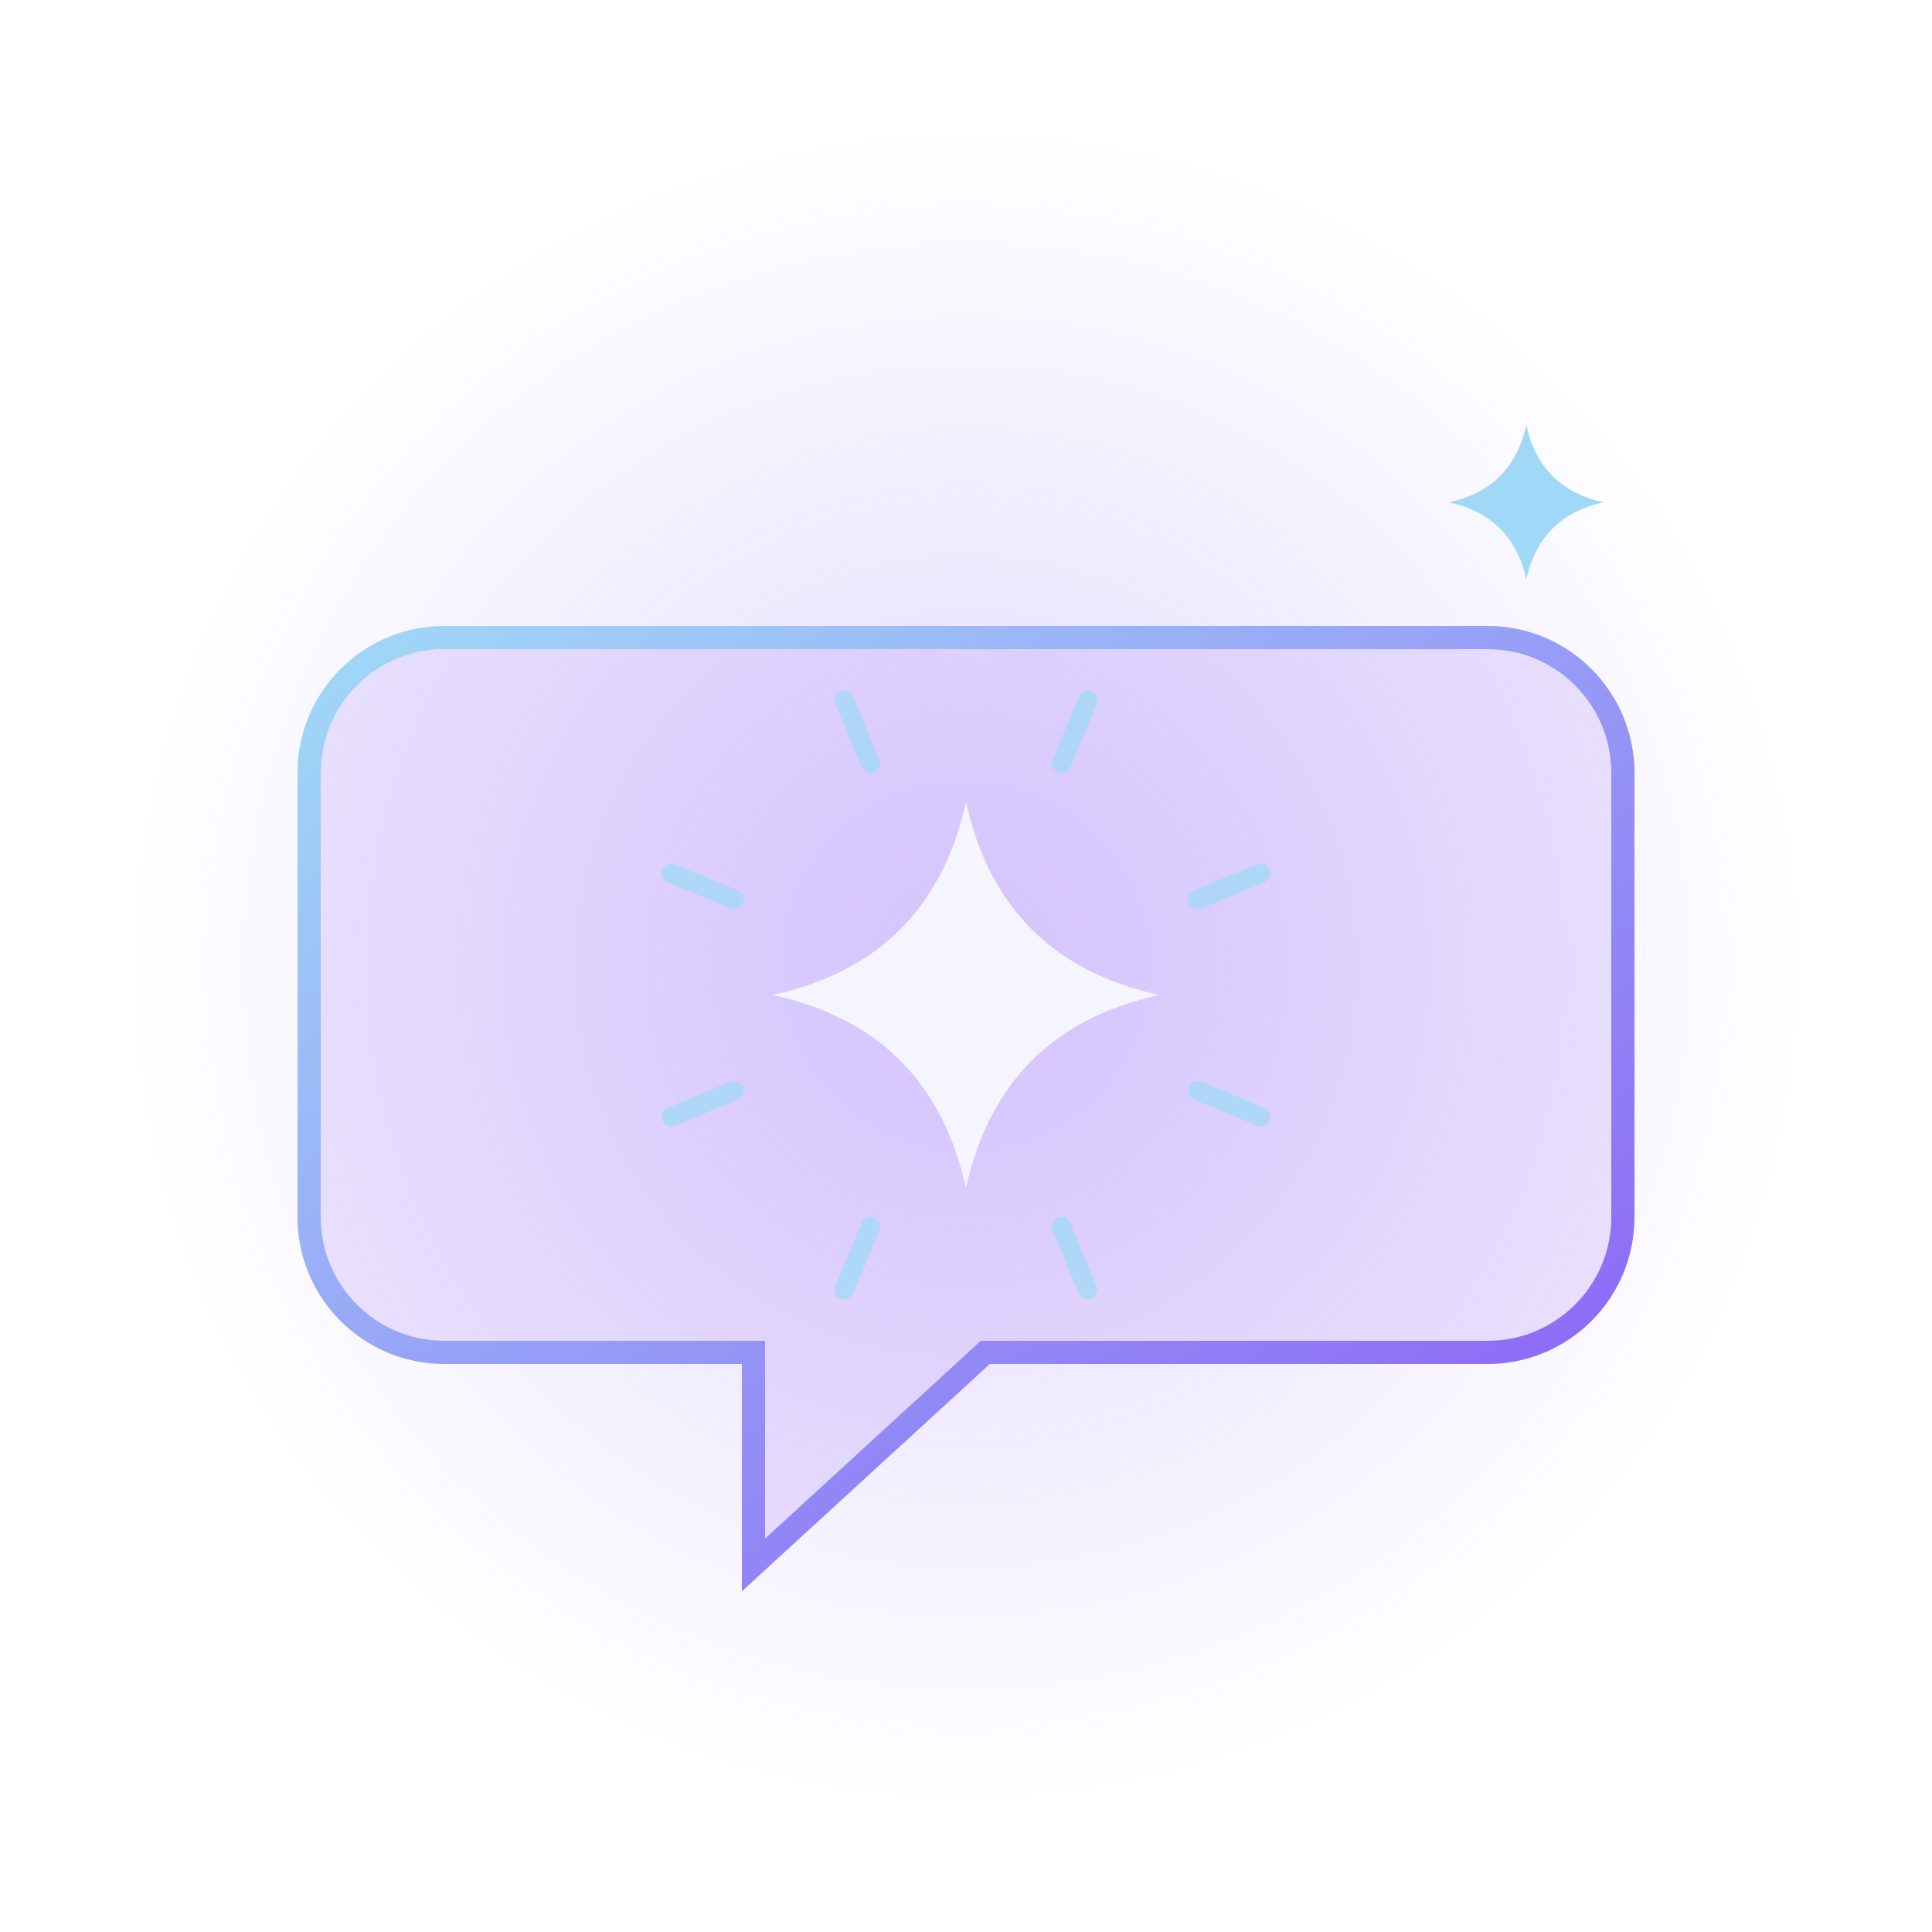
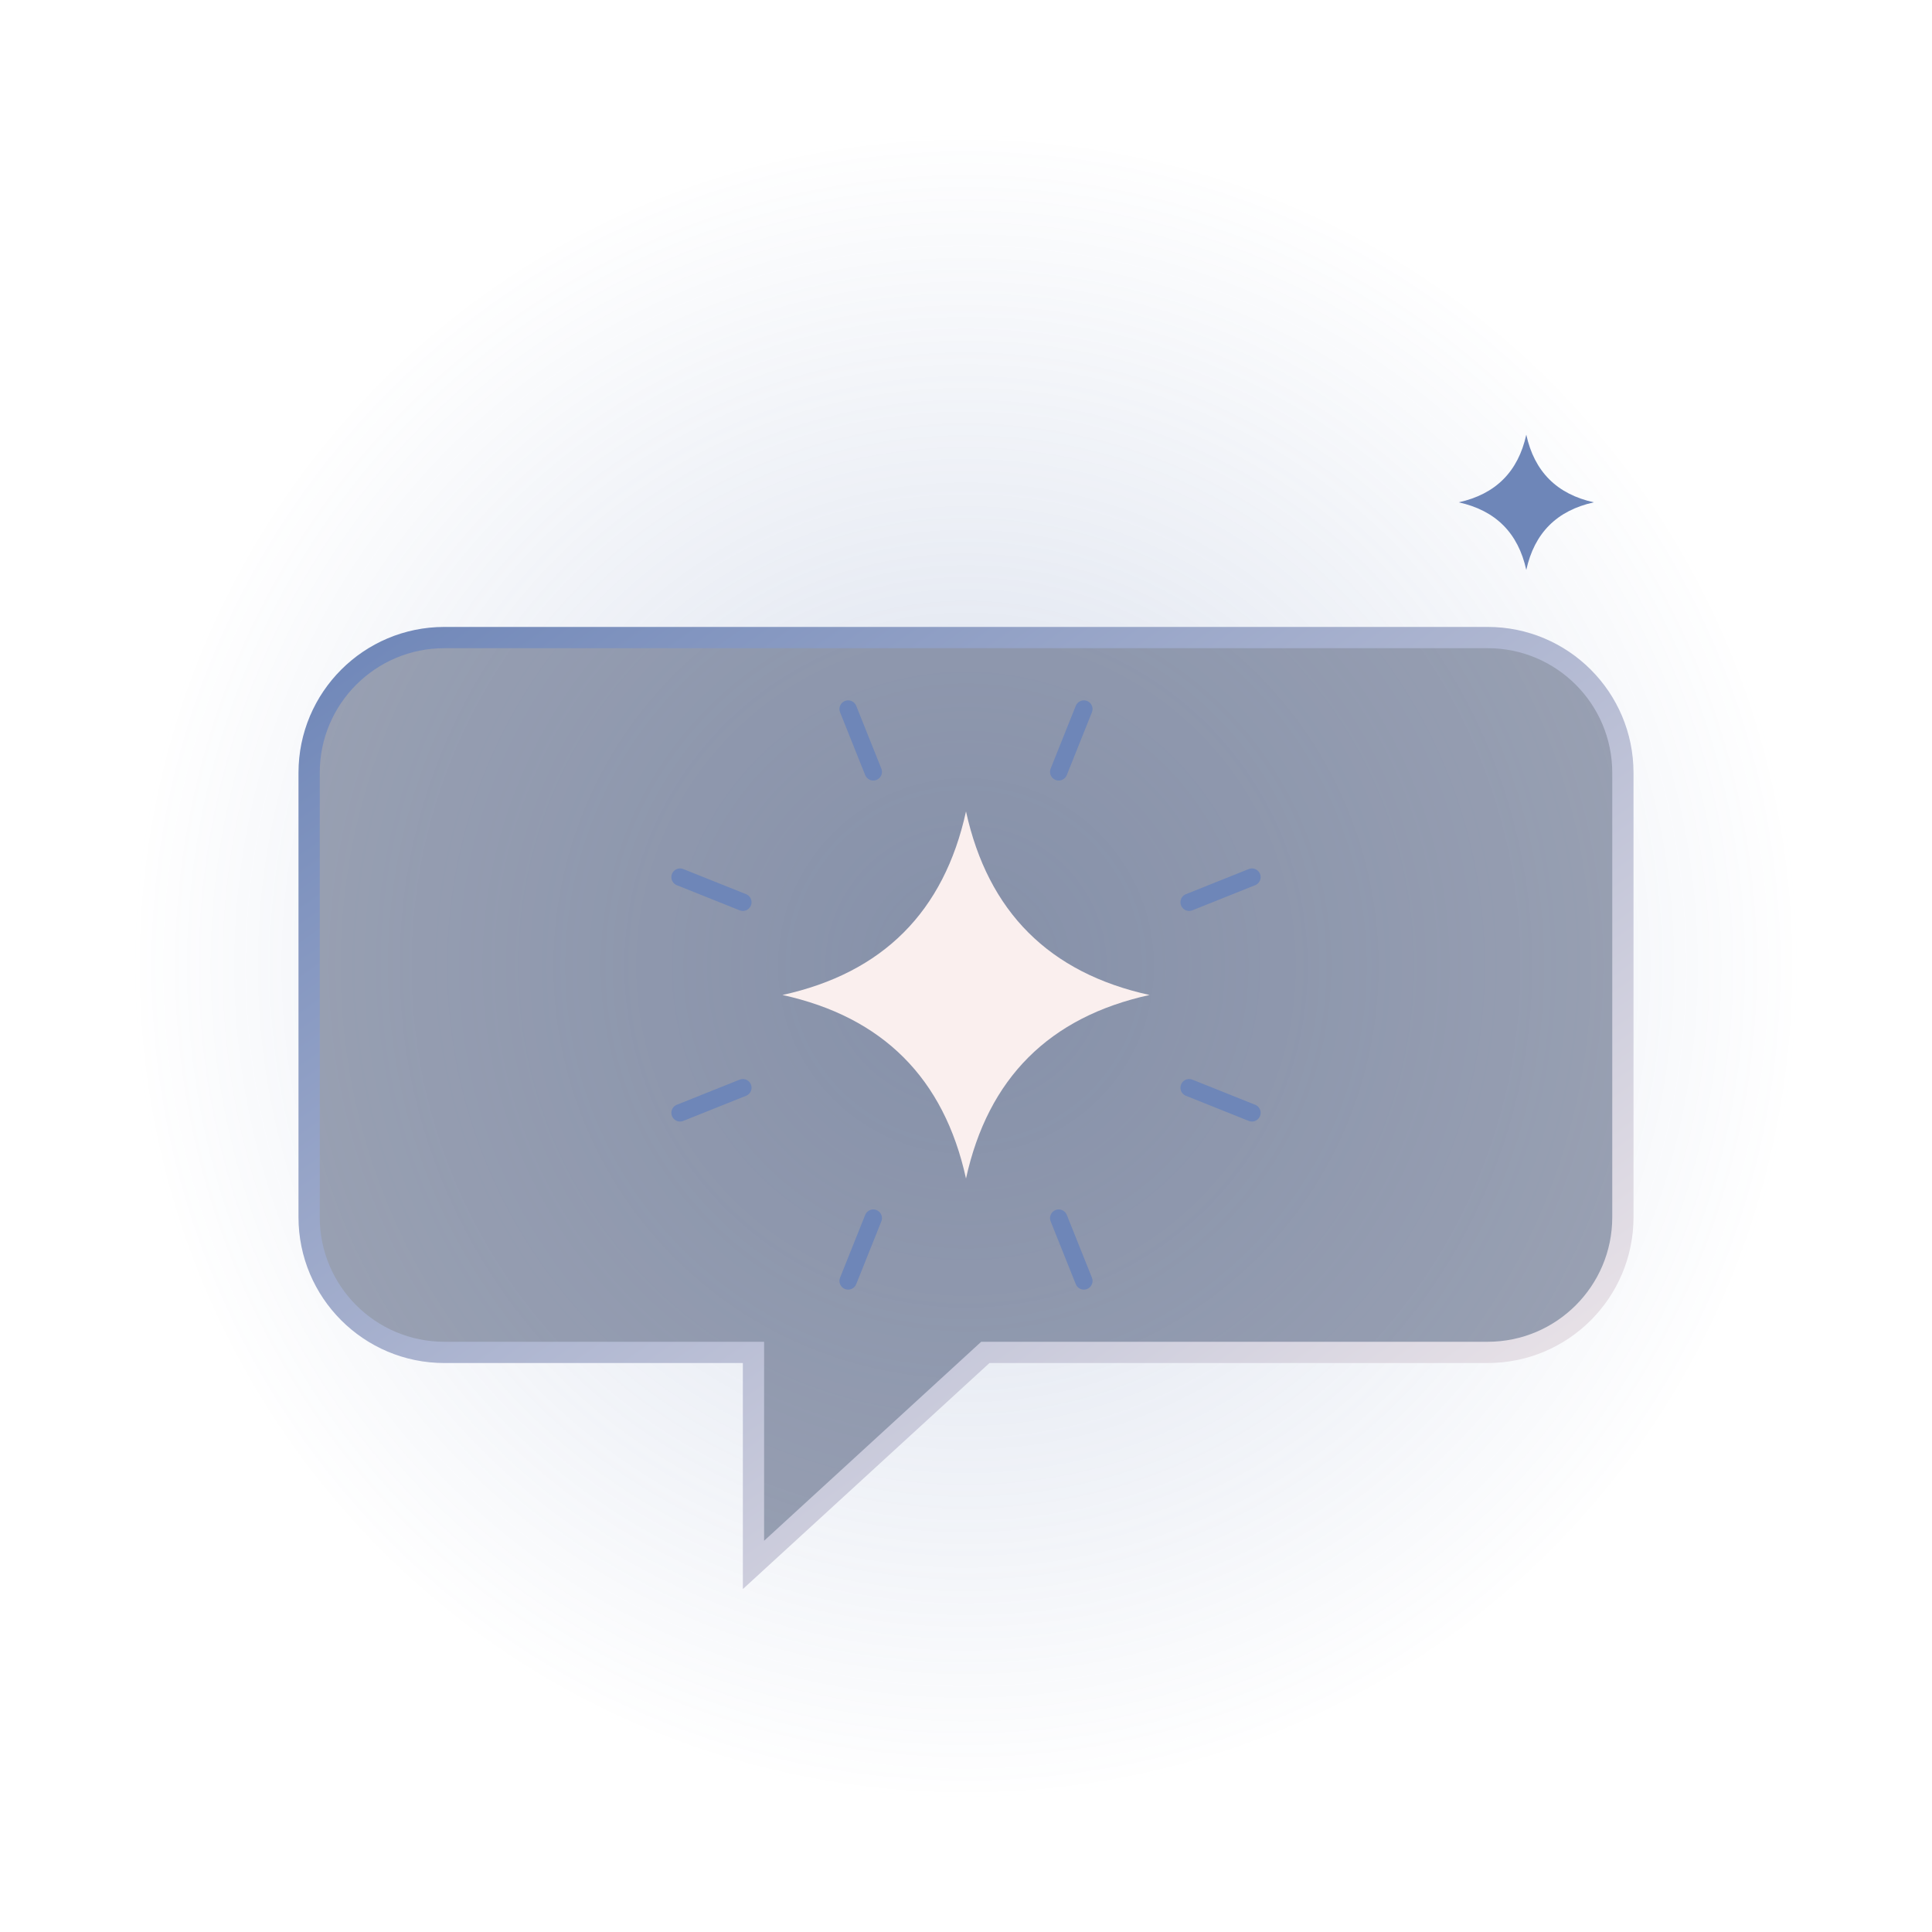
<svg xmlns="http://www.w3.org/2000/svg" viewBox="0 0 200 200" fill="none">
  <defs>
    <linearGradient id="g" x1="0" y1="0" x2="1" y2="1">
-       <stop offset="0%" stop-color="#A0D9F7" />
-       <stop offset="100%" stop-color="#8B5CF6" />
+       <stop offset="0%" stop-color="#6E86B8" />
+       <stop offset="100%" stop-color="#FAEFEE" />
    </linearGradient>
    <radialGradient id="glow" cx="50%" cy="50%" r="50%">
-       <stop offset="0%" stop-color="#A78BFA" stop-opacity=".35" />
-       <stop offset="100%" stop-color="#A78BFA" stop-opacity="0" />
+       <stop offset="0%" stop-color="#6E86B8" stop-opacity=".28" />
+       <stop offset="100%" stop-color="#6E86B8" stop-opacity="0" />
    </radialGradient>
  </defs>
  <circle cx="100" cy="100" r="86" fill="url(#glow)" />
-   <path d="M46 66 h108 a14 14 0 0 1 14 14 v46 a14 14 0 0 1 -14 14 h-52 l-24 22 v-22 h-32 a14 14 0 0 1 -14 -14 v-46 a14 14 0 0 1 14 -14 z" fill="#8B5CF6" opacity=".16" />
-   <path d="M46 66 h108 a14 14 0 0 1 14 14 v46 a14 14 0 0 1 -14 14 h-52 l-24 22 v-22 h-32 a14 14 0 0 1 -14 -14 v-46 a14 14 0 0 1 14 -14 z" stroke="url(#g)" stroke-width="2.4" fill="none" />
-   <path d="M100 83 Q103.6 99.4 120 103 Q103.6 106.6 100 123 Q96.4 106.6 80 103 Q96.4 99.4 100 83 Z" fill="#F5F5FF" opacity="1" />
-   <line x1="124.0" y1="112.9" x2="130.5" y2="115.6" stroke="#A0D9F7" stroke-width="2" stroke-linecap="round" opacity=".75" />
-   <line x1="109.9" y1="127.0" x2="112.6" y2="133.5" stroke="#A0D9F7" stroke-width="2" stroke-linecap="round" opacity=".75" />
-   <line x1="90.1" y1="127.0" x2="87.4" y2="133.5" stroke="#A0D9F7" stroke-width="2" stroke-linecap="round" opacity=".75" />
-   <line x1="76.0" y1="112.9" x2="69.5" y2="115.6" stroke="#A0D9F7" stroke-width="2" stroke-linecap="round" opacity=".75" />
-   <line x1="76.0" y1="93.1" x2="69.5" y2="90.4" stroke="#A0D9F7" stroke-width="2" stroke-linecap="round" opacity=".75" />
-   <line x1="90.1" y1="79.0" x2="87.4" y2="72.5" stroke="#A0D9F7" stroke-width="2" stroke-linecap="round" opacity=".75" />
-   <line x1="109.9" y1="79.0" x2="112.6" y2="72.5" stroke="#A0D9F7" stroke-width="2" stroke-linecap="round" opacity=".75" />
-   <line x1="124.0" y1="93.1" x2="130.5" y2="90.4" stroke="#A0D9F7" stroke-width="2" stroke-linecap="round" opacity=".75" />
-   <path d="M158 44 Q159.44 50.56 166 52 Q159.44 53.44 158 60 Q156.56 53.44 150 52 Q156.56 50.56 158 44 Z" fill="#A0D9F7" opacity="1" />
+   <path d="M46 66 h108 a14 14 0 0 1 14 14 v46 a14 14 0 0 1 -14 14 h-52 l-24 22 v-22 h-32 a14 14 0 0 1 -14 -14 v-46 a14 14 0 0 1 14 -14 z" fill="#253559" fill-opacity=".45" stroke="url(#g)" stroke-width="2.2" />
+   <path d="M100 84 Q103.42 99.58 119 103 Q103.42 106.42 100 122 Q96.58 106.42 81 103 Q96.58 99.58 100 84 Z" fill="#FAEFEE" opacity="1" />
+   <line x1="123.1" y1="112.6" x2="129.6" y2="115.2" stroke="#6E86B8" stroke-width="1.8" stroke-linecap="round" />
+   <line x1="109.6" y1="126.1" x2="112.2" y2="132.6" stroke="#6E86B8" stroke-width="1.8" stroke-linecap="round" />
+   <line x1="90.4" y1="126.1" x2="87.8" y2="132.6" stroke="#6E86B8" stroke-width="1.8" stroke-linecap="round" />
+   <line x1="76.9" y1="112.6" x2="70.4" y2="115.2" stroke="#6E86B8" stroke-width="1.8" stroke-linecap="round" />
+   <line x1="76.9" y1="93.4" x2="70.4" y2="90.8" stroke="#6E86B8" stroke-width="1.8" stroke-linecap="round" />
+   <line x1="90.4" y1="79.9" x2="87.8" y2="73.4" stroke="#6E86B8" stroke-width="1.8" stroke-linecap="round" />
+   <line x1="109.6" y1="79.9" x2="112.2" y2="73.4" stroke="#6E86B8" stroke-width="1.8" stroke-linecap="round" />
+   <line x1="123.1" y1="93.4" x2="129.6" y2="90.8" stroke="#6E86B8" stroke-width="1.8" stroke-linecap="round" />
+   <path d="M158 45 Q159.26 50.74 165 52 Q159.26 53.26 158 59 Q156.74 53.26 151 52 Q156.74 50.74 158 45 Z" fill="#6E86B8" opacity="1" />
</svg>
